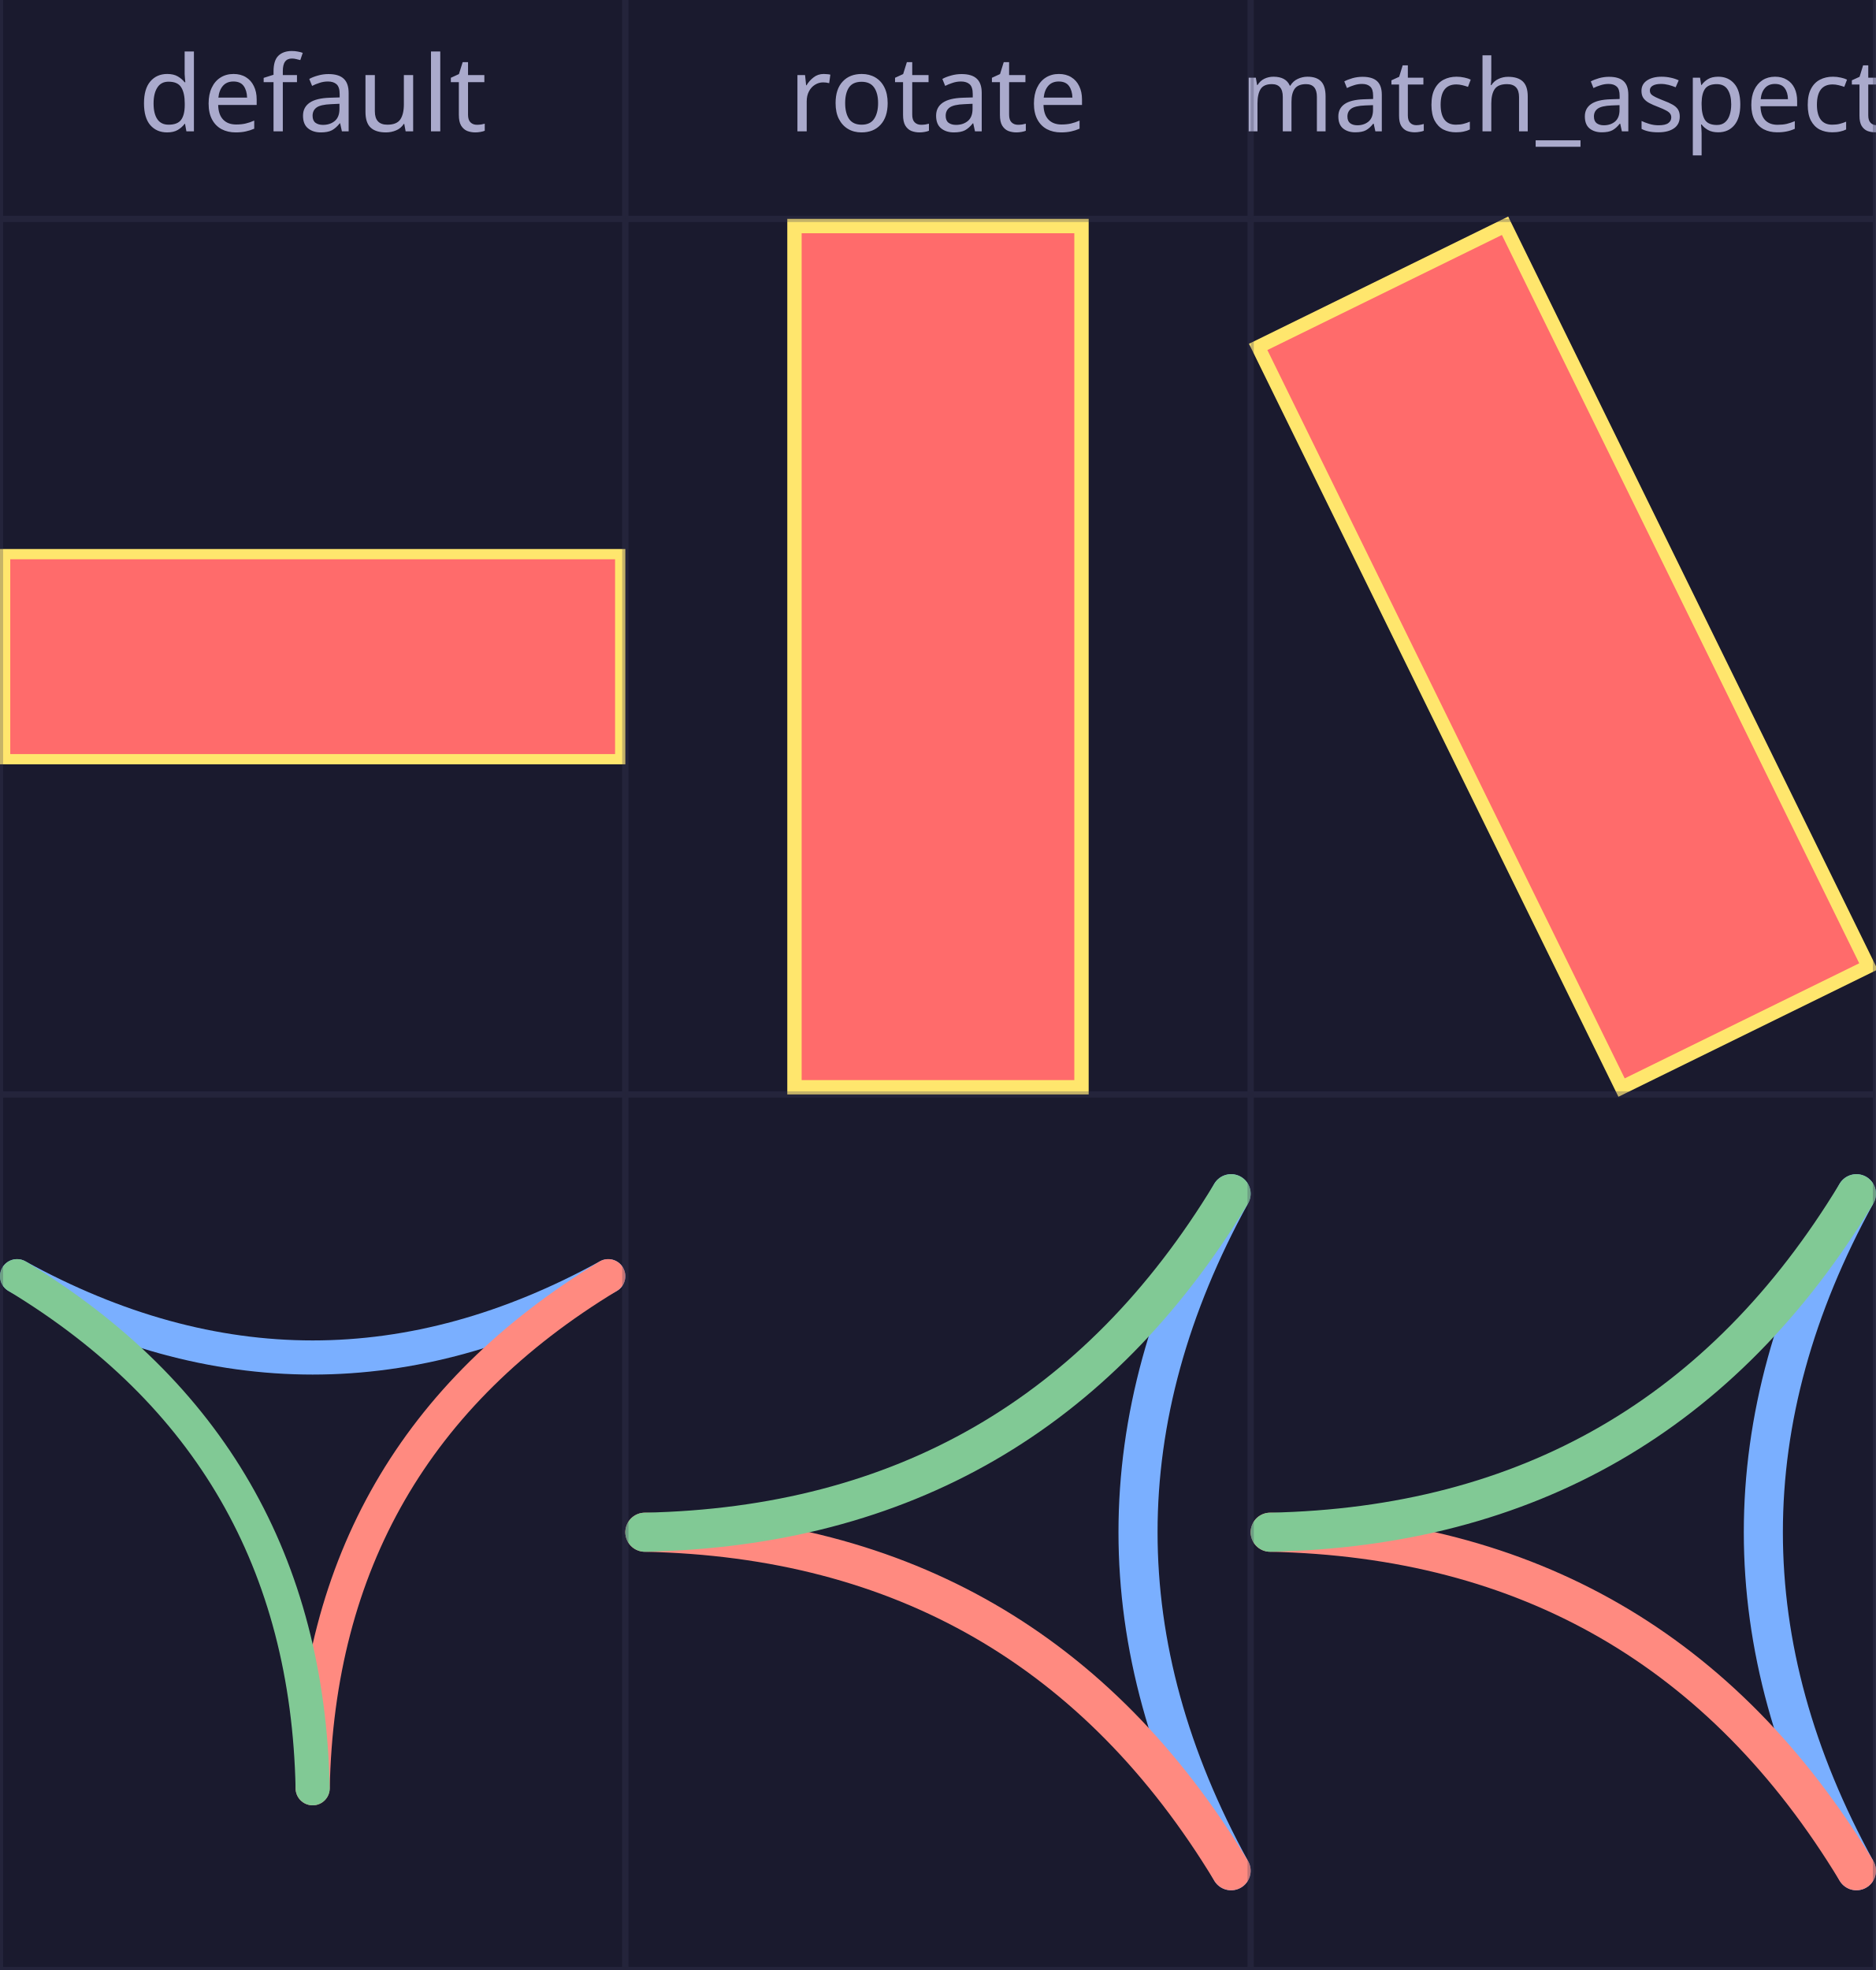
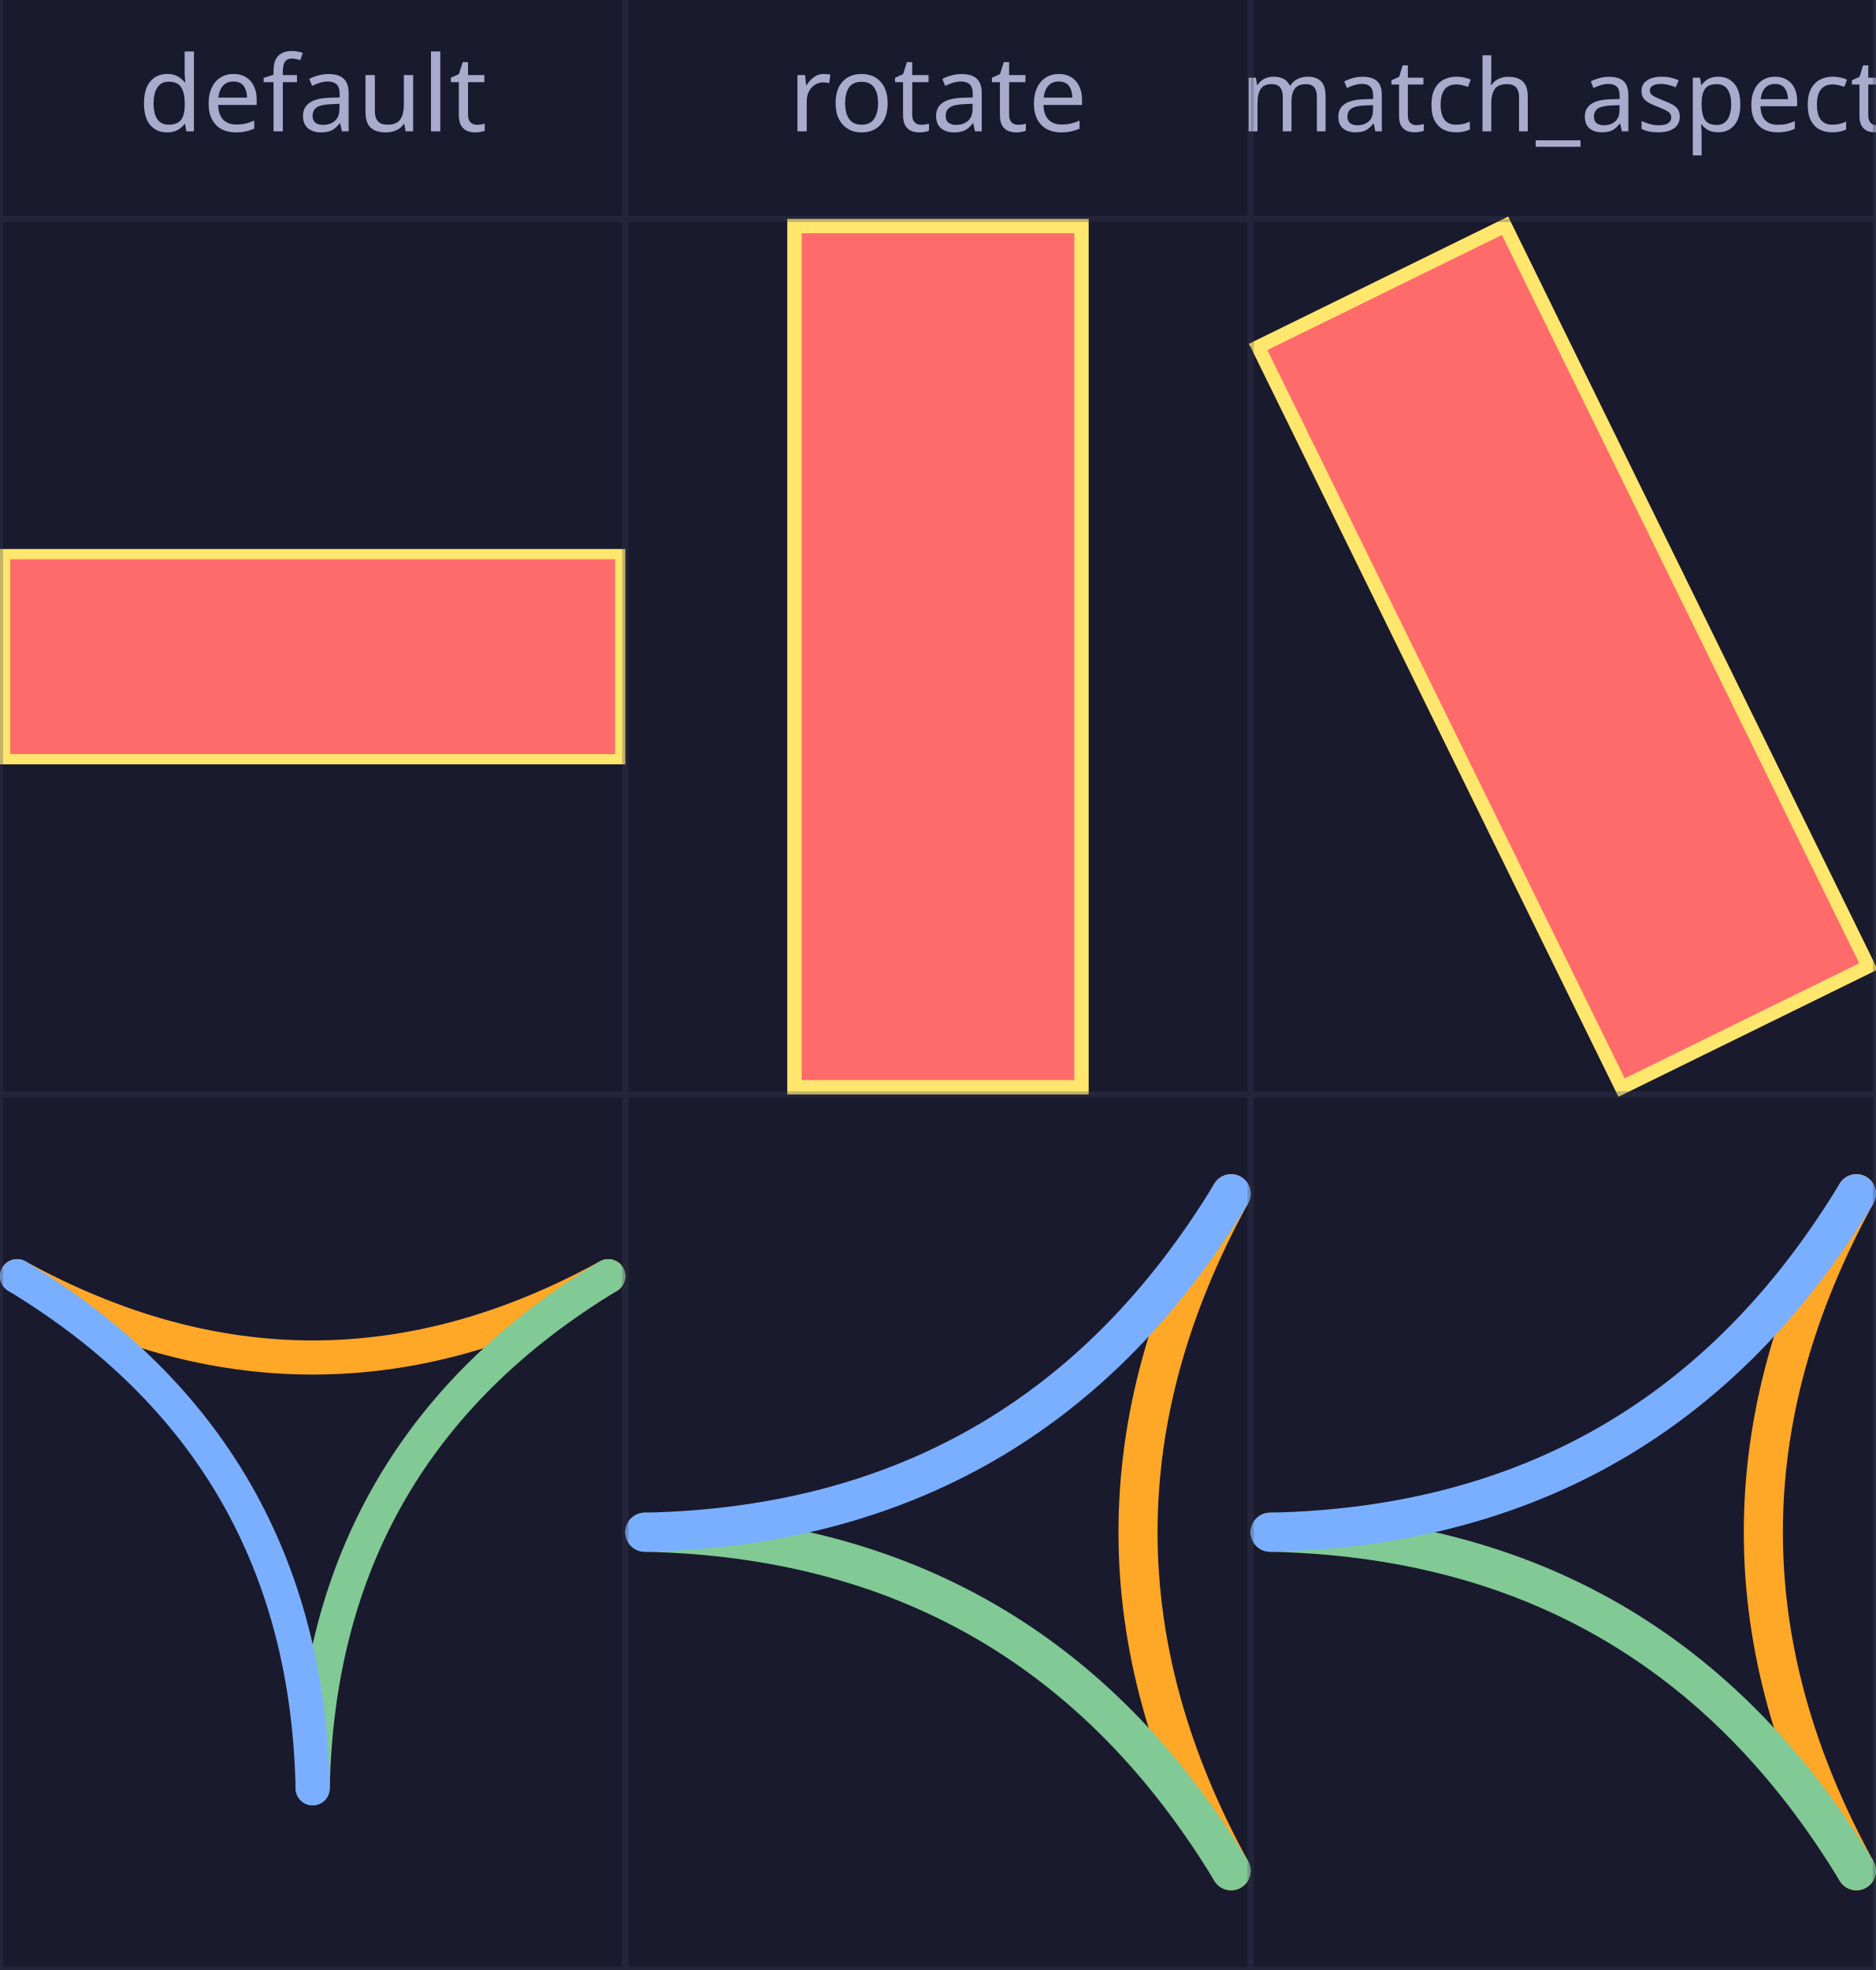
<svg xmlns="http://www.w3.org/2000/svg" width="300" height="315.0" viewBox="0.0 105.0 300.0 315.0">
  <rect x="0.0" y="105.0" width="300.0" height="315.0" fill="#1a1a2e" />
  <text x="50.0" y="126.0" font-size="16.8" font-family="sans-serif" font-style="normal" font-weight="normal" fill="#aaaacc" text-anchor="middle" dominant-baseline="auto">default</text>
  <rect x="0.25" y="0.25" width="99.5" height="139.5" fill="none" stroke="#3d3d5c" stroke-width="0.5" fill-opacity="0.3" stroke-opacity="0.3" />
  <text x="150.0" y="126.0" font-size="16.8" font-family="sans-serif" font-style="normal" font-weight="normal" fill="#aaaacc" text-anchor="middle" dominant-baseline="auto">rotate</text>
  <rect x="100.25" y="0.25" width="99.5" height="139.5" fill="none" stroke="#3d3d5c" stroke-width="0.5" fill-opacity="0.3" stroke-opacity="0.3" />
  <text x="250.0" y="126.0" font-size="16.0" font-family="sans-serif" font-style="normal" font-weight="normal" fill="#aaaacc" text-anchor="middle" dominant-baseline="auto">match_aspect</text>
  <rect x="200.25" y="0.25" width="99.5" height="139.5" fill="none" stroke="#3d3d5c" stroke-width="0.5" fill-opacity="0.3" stroke-opacity="0.3" />
  <g transform="translate(50.0, 210.0) scale(1.639344)">
    <rect x="-30.0" y="-10.0" width="60.0" height="20.0" fill="#ff6b6b" stroke="#ffe66d" stroke-width="1.0" />
  </g>
  <rect x="0.25" y="140.25" width="99.5" height="139.5" fill="none" stroke="#3d3d5c" stroke-width="0.5" fill-opacity="0.3" stroke-opacity="0.3" />
  <g transform="translate(150.0, 210.0) rotate(90.0) scale(2.295082)">
    <rect x="-30.0" y="-10.0" width="60.0" height="20.0" fill="#ff6b6b" stroke="#ffe66d" stroke-width="1.0" />
  </g>
  <rect x="100.25" y="140.25" width="99.5" height="139.5" fill="none" stroke="#3d3d5c" stroke-width="0.5" fill-opacity="0.3" stroke-opacity="0.3" />
  <g transform="translate(250.0, 210.0) rotate(63.86359) scale(2.198663)">
    <rect x="-30.0" y="-10.0" width="60.0" height="20.0" fill="#ff6b6b" stroke="#ffe66d" stroke-width="1.0" />
  </g>
  <rect x="200.25" y="140.25" width="99.5" height="139.5" fill="none" stroke="#3d3d5c" stroke-width="0.5" fill-opacity="0.3" stroke-opacity="0.3" />
  <g transform="translate(50.0, 336.3541) scale(1.091673)">
-     <path d="M -43.301 -25 Q 0.0 -1.184 43.301 -25" fill="none" stroke="#7aafff" stroke-width="5.0" stroke-linecap="round" />
-     <path d="M 43.301 -25 Q 1.026 0.592 3.061616997868383e-15 50.0" fill="none" stroke="#ff8a80" stroke-width="5.0" stroke-linecap="round" />
-     <path d="M 3.061616997868383e-15 50.0 Q -1.026 0.592 -43.301 -25" fill="none" stroke="#81c995" stroke-width="5.0" stroke-linecap="round" />
+     <path d="M -43.301 -25 Q 0.0 -1.184 43.301 -25" fill="none" stroke="#ffa726" stroke-width="5.0" stroke-linecap="round" />
+     <path d="M 43.301 -25 Q 1.026 0.592 3.061616997868383e-15 50.0" fill="none" stroke="#81c995" stroke-width="5.0" stroke-linecap="round" />
+     <path d="M 3.061616997868383e-15 50.0 Q -1.026 0.592 -43.301 -25" fill="none" stroke="#7aafff" stroke-width="5.0" stroke-linecap="round" />
  </g>
  <rect x="0.25" y="280.25" width="99.5" height="139.5" fill="none" stroke="#3d3d5c" stroke-width="0.5" fill-opacity="0.3" stroke-opacity="0.3" />
  <g transform="translate(165.625, 350.0) rotate(90.0) scale(1.25)">
-     <path d="M -43.301 -25 Q 0.0 -1.184 43.301 -25" fill="none" stroke="#7aafff" stroke-width="5.0" stroke-linecap="round" />
-     <path d="M 43.301 -25 Q 1.026 0.592 3.061616997868383e-15 50.0" fill="none" stroke="#ff8a80" stroke-width="5.0" stroke-linecap="round" />
-     <path d="M 3.061616997868383e-15 50.0 Q -1.026 0.592 -43.301 -25" fill="none" stroke="#81c995" stroke-width="5.0" stroke-linecap="round" />
+     <path d="M -43.301 -25 Q 0.0 -1.184 43.301 -25" fill="none" stroke="#ffa726" stroke-width="5.0" stroke-linecap="round" />
+     <path d="M 43.301 -25 Q 1.026 0.592 3.061616997868383e-15 50.0" fill="none" stroke="#81c995" stroke-width="5.0" stroke-linecap="round" />
+     <path d="M 3.061616997868383e-15 50.0 Q -1.026 0.592 -43.301 -25" fill="none" stroke="#7aafff" stroke-width="5.0" stroke-linecap="round" />
  </g>
  <rect x="100.25" y="280.25" width="99.5" height="139.5" fill="none" stroke="#3d3d5c" stroke-width="0.5" fill-opacity="0.3" stroke-opacity="0.3" />
  <g transform="translate(265.625, 350.0) rotate(90.0) scale(1.25)">
-     <path d="M -43.301 -25 Q 0.0 -1.184 43.301 -25" fill="none" stroke="#7aafff" stroke-width="5.0" stroke-linecap="round" />
-     <path d="M 43.301 -25 Q 1.026 0.592 3.061616997868383e-15 50.0" fill="none" stroke="#ff8a80" stroke-width="5.0" stroke-linecap="round" />
-     <path d="M 3.061616997868383e-15 50.0 Q -1.026 0.592 -43.301 -25" fill="none" stroke="#81c995" stroke-width="5.0" stroke-linecap="round" />
+     <path d="M -43.301 -25 Q 0.0 -1.184 43.301 -25" fill="none" stroke="#ffa726" stroke-width="5.0" stroke-linecap="round" />
+     <path d="M 43.301 -25 Q 1.026 0.592 3.061616997868383e-15 50.0" fill="none" stroke="#81c995" stroke-width="5.0" stroke-linecap="round" />
+     <path d="M 3.061616997868383e-15 50.0 Q -1.026 0.592 -43.301 -25" fill="none" stroke="#7aafff" stroke-width="5.0" stroke-linecap="round" />
  </g>
  <rect x="200.25" y="280.25" width="99.5" height="139.5" fill="none" stroke="#3d3d5c" stroke-width="0.5" fill-opacity="0.3" stroke-opacity="0.3" />
</svg>
